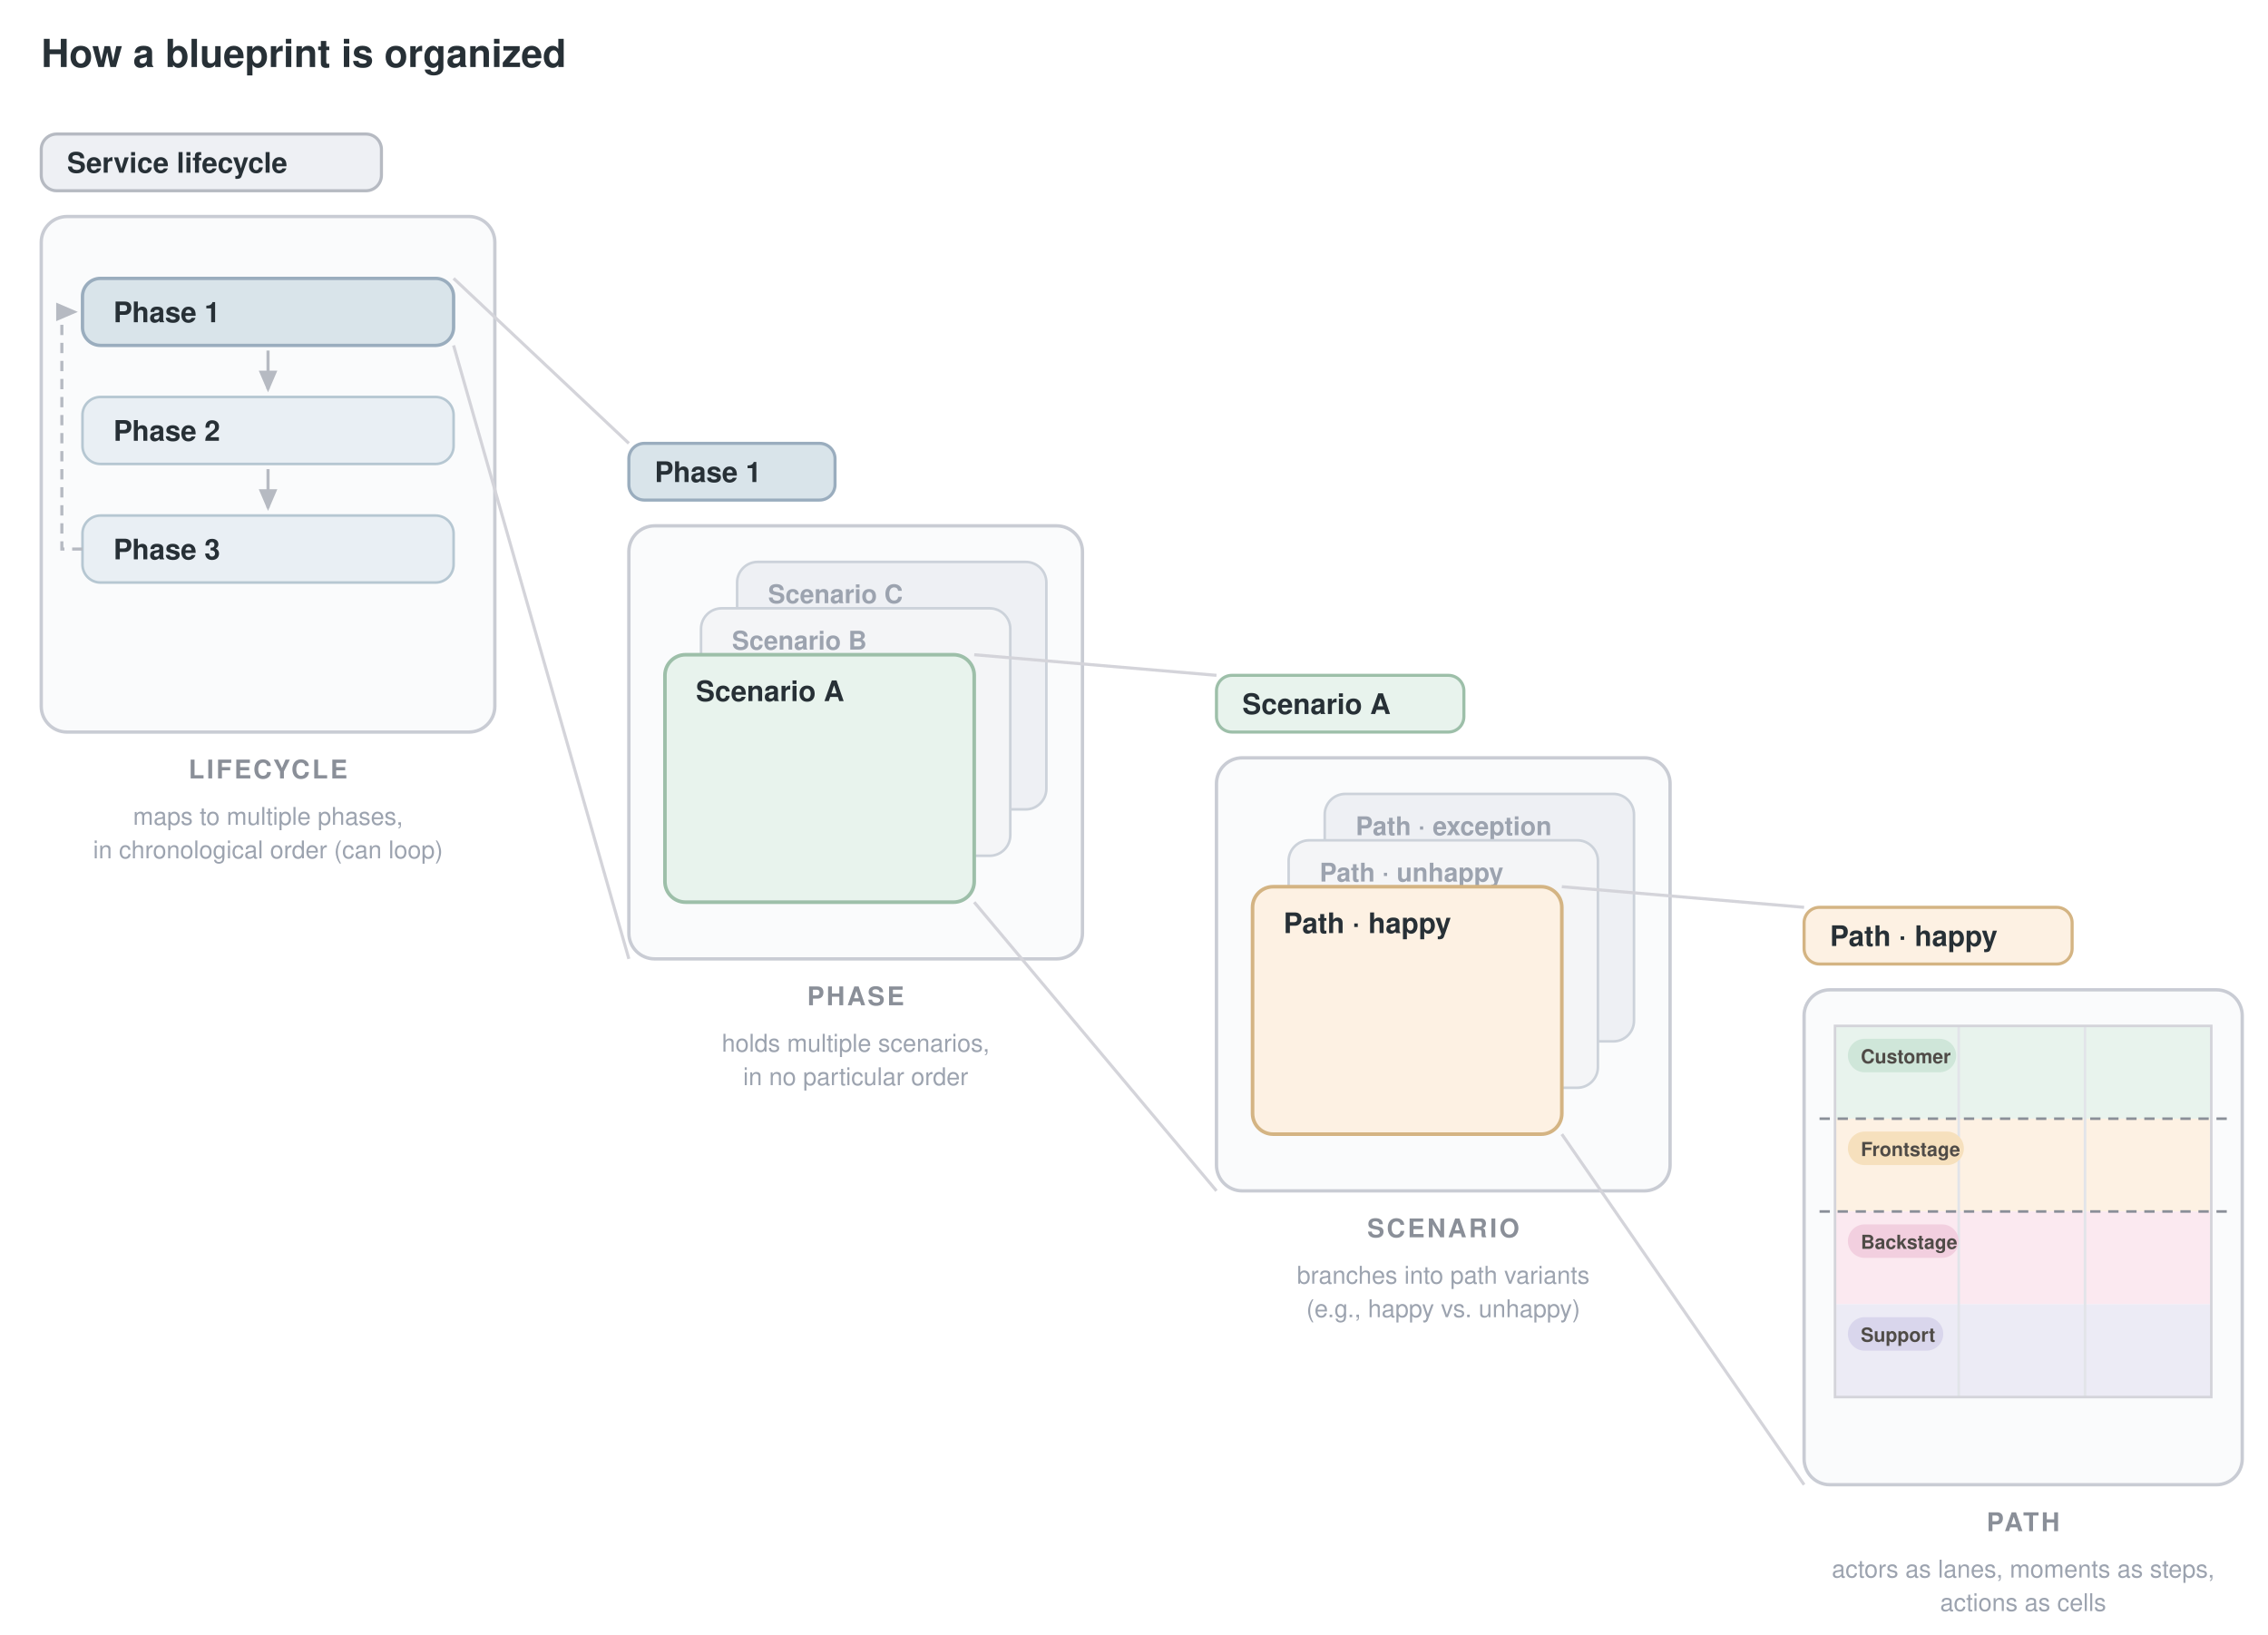
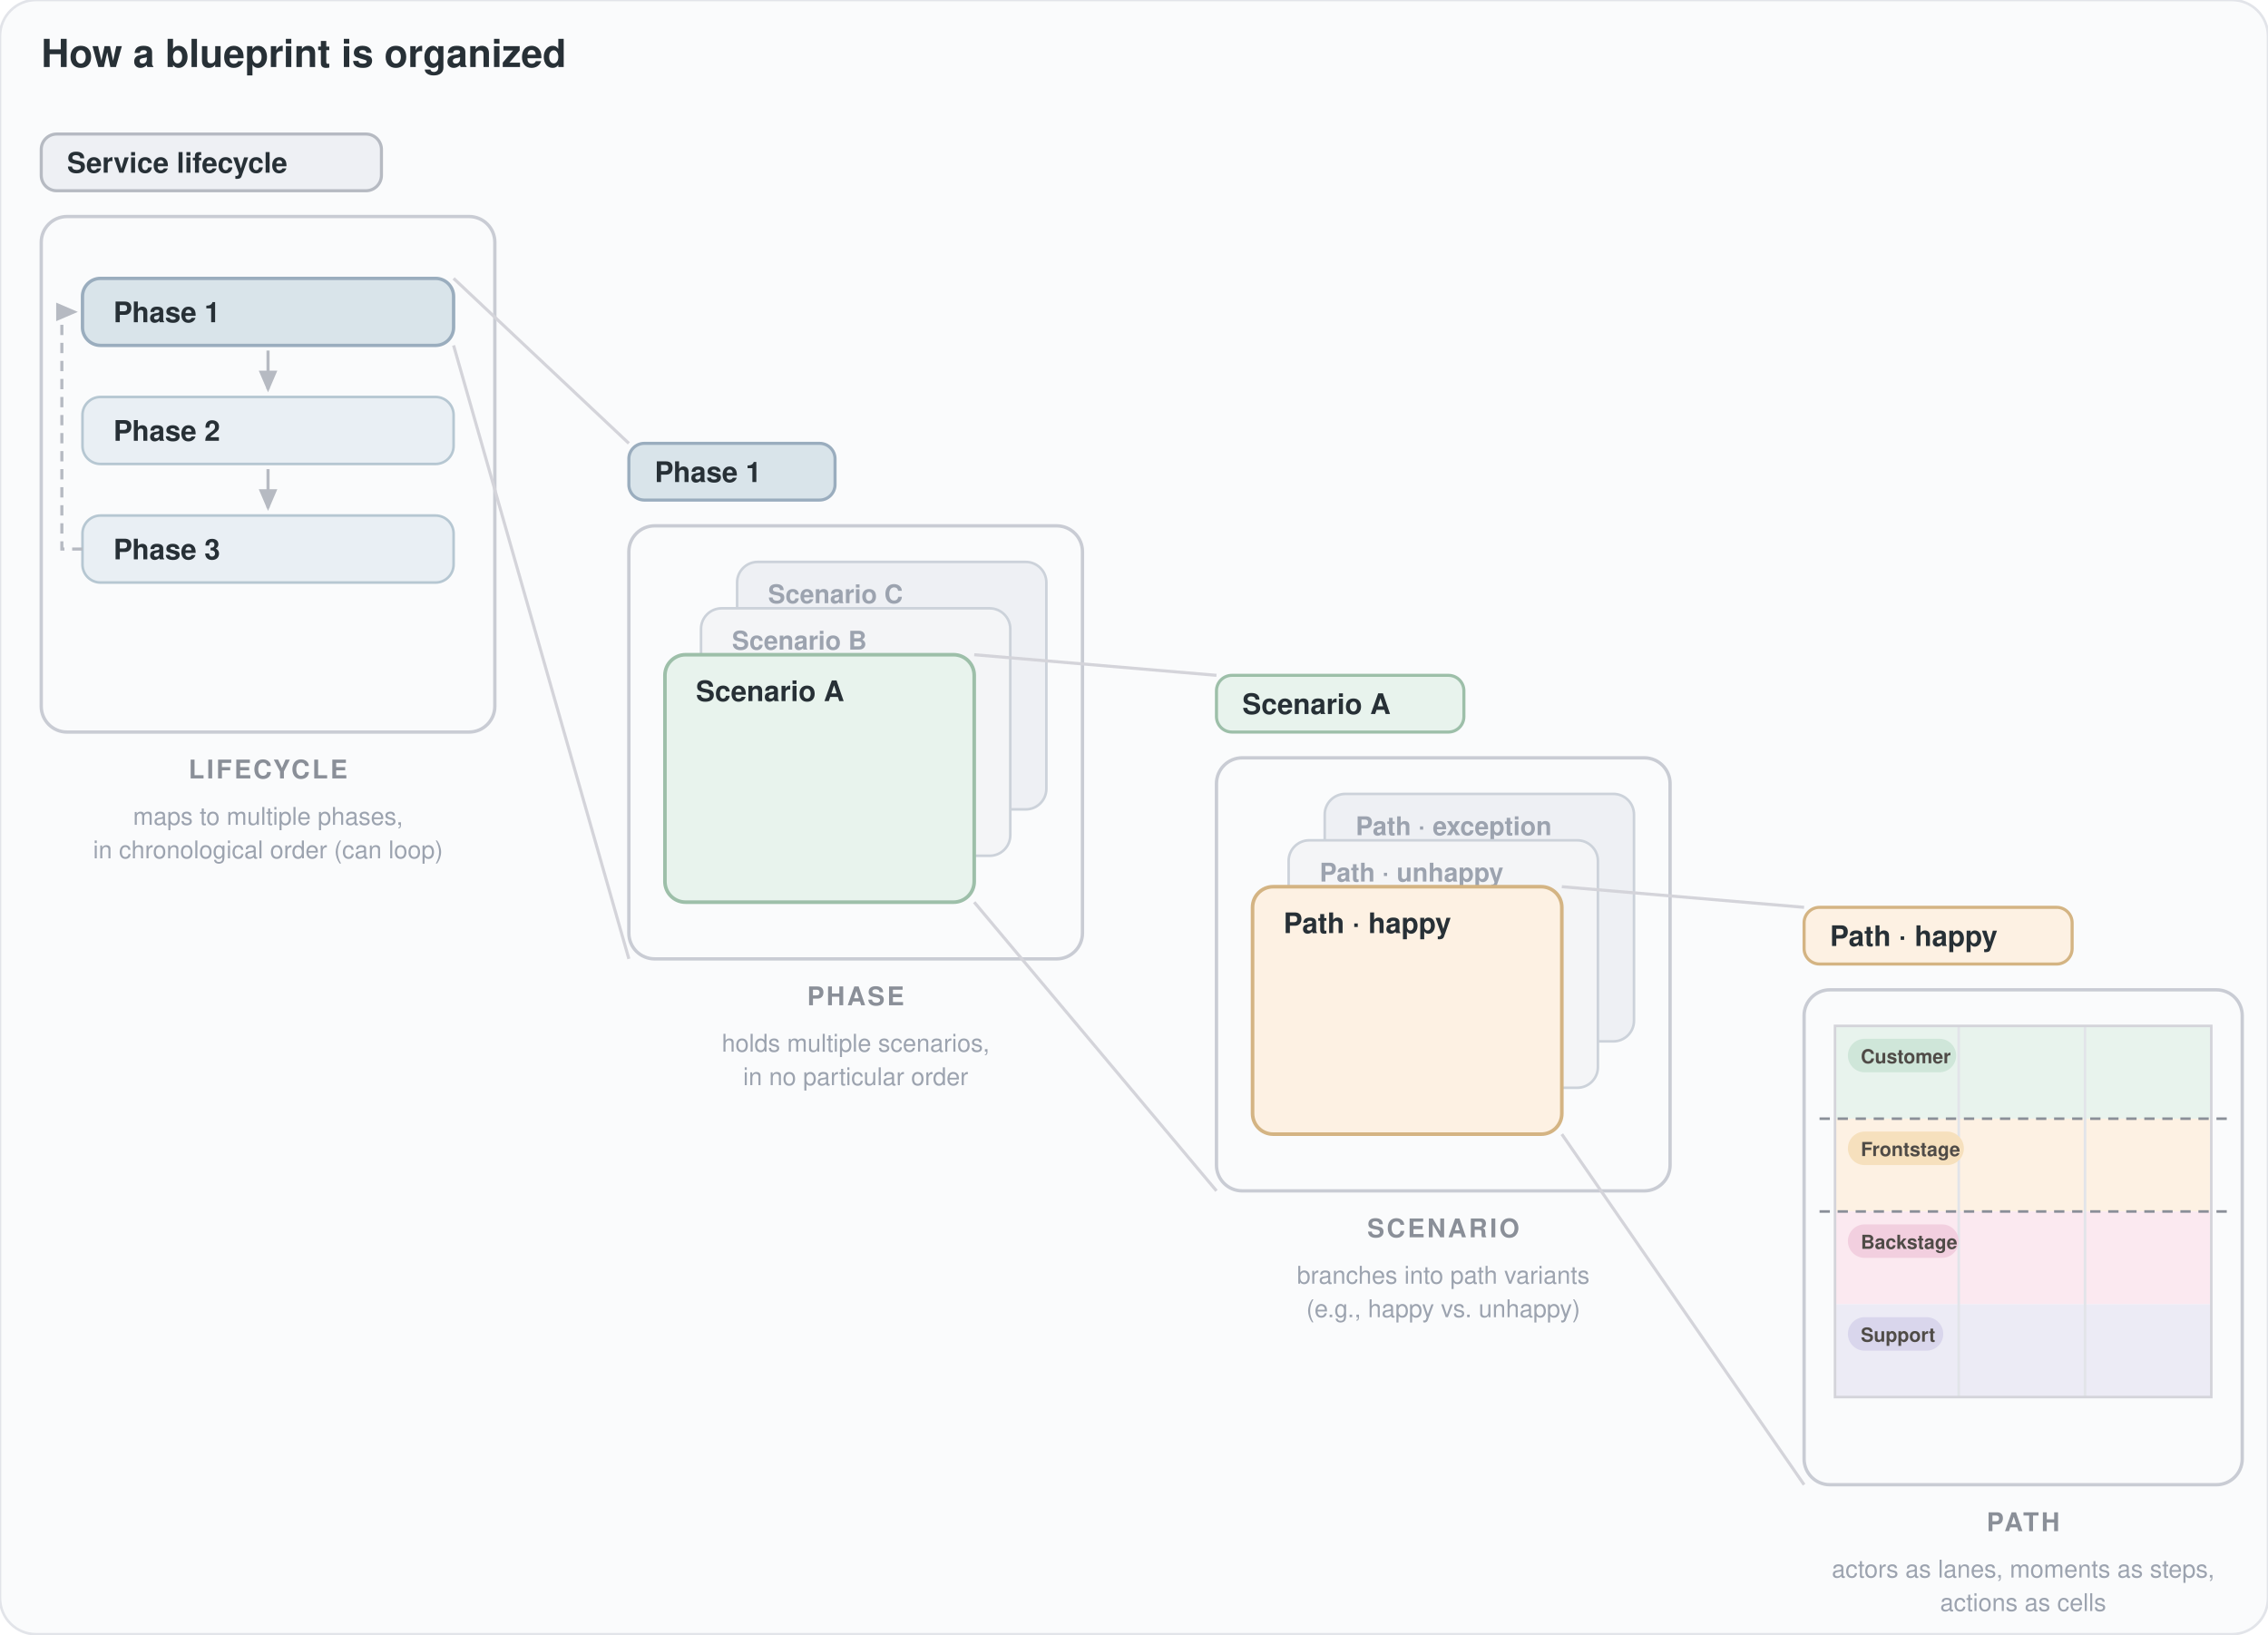
<svg xmlns="http://www.w3.org/2000/svg" viewBox="0 -44 880 634" font-family="-apple-system, 'Segoe UI', Helvetica, Arial, sans-serif">
  <style>
    .head { font-size: 10px; font-weight: 700; letter-spacing: .09em; fill: #8a8f98; }
    .title { font-size: 11px; font-weight: 700; fill: #273036; }
    .titleDim { font-size: 10px; font-weight: 600; fill: #9ca3af; }
    .chip { font-size: 11px; font-weight: 600; fill: #273036; }
    .sub { font-size: 9.5px; fill: #9ca3af; }
    .pill { font-size: 7.5px; font-weight: 700; fill: #4f4b47; }
    .seq { stroke: #b6bac2; stroke-width: 1.2; fill: none; marker-end: url(#triL); }
    .loop { stroke: #b6bac2; stroke-width: 1.2; fill: none; stroke-dasharray: 4 3; marker-end: url(#triL); }
    .zoom { stroke: #d4d4da; stroke-width: 1.2; fill: none; }
    .boundary { stroke: #8a8f98; stroke-width: 1; stroke-dasharray: 4 3; }
  </style>
  <defs>
    <marker id="triL" markerWidth="8" markerHeight="8" refX="6" refY="3" orient="auto">
      <path d="M0,0 L7,3 L0,6 Z" fill="#b6bac2" />
    </marker>
  </defs>
+   <rect x="0" y="-44" width="880" height="634" rx="14" fill="#fafbfc" stroke="#e2e4e9" />
  <text x="16" y="-18" font-size="15" font-weight="700" fill="#273036">How a blueprint is organized</text>
  <rect x="16" y="8" width="132" height="22" rx="6" fill="#eef0f4" stroke="#b6bac2" stroke-width="1.2" />
  <text x="26" y="23" class="title">Service lifecycle</text>
  <rect x="16" y="40" width="176" height="200" rx="10" fill="#fafbfc" stroke="#c9ccd4" stroke-width="1.3" />
  <rect x="32" y="64" width="144" height="26" rx="7" fill="#d9e4ea" stroke="#9aadbe" stroke-width="1.3" />
  <text x="44" y="81" class="chip">Phase 1</text>
  <path class="seq" d="M104,92 L104,107" />
  <rect x="32" y="110" width="144" height="26" rx="7" fill="#e9eff4" stroke="#b6c7d2" />
  <text x="44" y="127" class="chip" fill="#4b5563">Phase 2</text>
  <path class="seq" d="M104,138 L104,153" />
  <rect x="32" y="156" width="144" height="26" rx="7" fill="#e9eff4" stroke="#b6c7d2" />
  <text x="44" y="173" class="chip" fill="#4b5563">Phase 3</text>
  <path class="loop" d="M32,169 L24,169 L24,77 L29,77" />
  <text x="104" y="258" text-anchor="middle" class="head">LIFECYCLE</text>
  <text x="104" y="276" text-anchor="middle" class="sub">maps to multiple phases,</text>
  <text x="104" y="289" text-anchor="middle" class="sub">in chronological order (can loop)</text>
  <path class="zoom" d="M176,64 L244,128" />
  <path class="zoom" d="M176,90 L244,328" />
  <rect x="244" y="128" width="80" height="22" rx="6" fill="#d9e4ea" stroke="#9aadbe" stroke-width="1.2" />
  <text x="254" y="143" class="title">Phase 1</text>
  <rect x="244" y="160" width="176" height="168" rx="10" fill="#fafbfc" stroke="#c9ccd4" stroke-width="1.3" />
  <rect x="286" y="174" width="120" height="96" rx="8" fill="#eef0f4" stroke="#ccd2da" />
  <text x="298" y="190" class="titleDim">Scenario C</text>
  <rect x="272" y="192" width="120" height="96" rx="8" fill="#f4f5f7" stroke="#ccd2da" />
  <text x="284" y="208" class="titleDim">Scenario B</text>
  <rect x="258" y="210" width="120" height="96" rx="8" fill="#e8f3ed" stroke="#9dbfa9" stroke-width="1.4" />
  <text x="270" y="228" class="title">Scenario A</text>
  <text x="332" y="346" text-anchor="middle" class="head">PHASE</text>
  <text x="332" y="364" text-anchor="middle" class="sub">holds multiple scenarios,</text>
  <text x="332" y="377" text-anchor="middle" class="sub">in no particular order</text>
  <path class="zoom" d="M378,210 L472,218" />
  <path class="zoom" d="M378,306 L472,418" />
  <rect x="472" y="218" width="96" height="22" rx="6" fill="#e8f3ed" stroke="#9dbfa9" stroke-width="1.2" />
  <text x="482" y="233" class="title">Scenario A</text>
  <rect x="472" y="250" width="176" height="168" rx="10" fill="#fafbfc" stroke="#c9ccd4" stroke-width="1.3" />
  <rect x="514" y="264" width="120" height="96" rx="8" fill="#eef0f4" stroke="#ccd2da" />
  <text x="526" y="280" class="titleDim">Path · exception</text>
  <rect x="500" y="282" width="120" height="96" rx="8" fill="#f4f5f7" stroke="#ccd2da" />
  <text x="512" y="298" class="titleDim">Path · unhappy</text>
  <rect x="486" y="300" width="120" height="96" rx="8" fill="#fdf1e3" stroke="#d4b483" stroke-width="1.4" />
  <text x="498" y="318" class="title">Path · happy</text>
  <text x="560" y="436" text-anchor="middle" class="head">SCENARIO</text>
  <text x="560" y="454" text-anchor="middle" class="sub">branches into path variants</text>
  <text x="560" y="467" text-anchor="middle" class="sub">(e.g., happy vs. unhappy)</text>
  <path class="zoom" d="M606,300 L700,308" />
  <path class="zoom" d="M606,396 L700,532" />
  <rect x="700" y="308" width="104" height="22" rx="6" fill="#fdf1e3" stroke="#d4b483" stroke-width="1.2" />
  <text x="710" y="323" class="title">Path · happy</text>
  <rect x="700" y="340" width="170" height="192" rx="10" fill="#fafbfc" stroke="#c9ccd4" stroke-width="1.3" />
  <rect x="712" y="354" width="146" height="36" fill="#e8f3ed" />
  <rect x="712" y="390" width="146" height="36" fill="#fdf1e3" />
  <rect x="712" y="426" width="146" height="36" fill="#fbe9f0" />
  <rect x="712" y="462" width="146" height="36" fill="#ecebf5" />
  <g stroke="#e2e4e9" stroke-width="1">
    <line x1="760" y1="354" x2="760" y2="498" />
    <line x1="809" y1="354" x2="809" y2="498" />
  </g>
  <rect x="712" y="354" width="146" height="144" fill="none" stroke="#d4d4da" />
  <line class="boundary" x1="706" y1="390" x2="864" y2="390" />
  <line class="boundary" x1="706" y1="426" x2="864" y2="426" />
  <g>
    <rect x="717" y="359" width="42" height="13" rx="6.5" fill="#cfe6d9" />
    <text x="722" y="368.5" class="pill">Customer</text>
    <rect x="717" y="395" width="45" height="13" rx="6.5" fill="#f6e0bd" />
    <text x="722" y="404.5" class="pill">Frontstage</text>
    <rect x="717" y="431" width="43" height="13" rx="6.5" fill="#f2cfdf" />
    <text x="722" y="440.5" class="pill">Backstage</text>
    <rect x="717" y="467" width="37" height="13" rx="6.5" fill="#d9d6ec" />
    <text x="722" y="476.5" class="pill">Support</text>
  </g>
  <text x="785" y="550" text-anchor="middle" class="head">PATH</text>
  <text x="785" y="568" text-anchor="middle" class="sub">actors as lanes, moments as steps,</text>
  <text x="785" y="581" text-anchor="middle" class="sub">actions as cells</text>
</svg>
